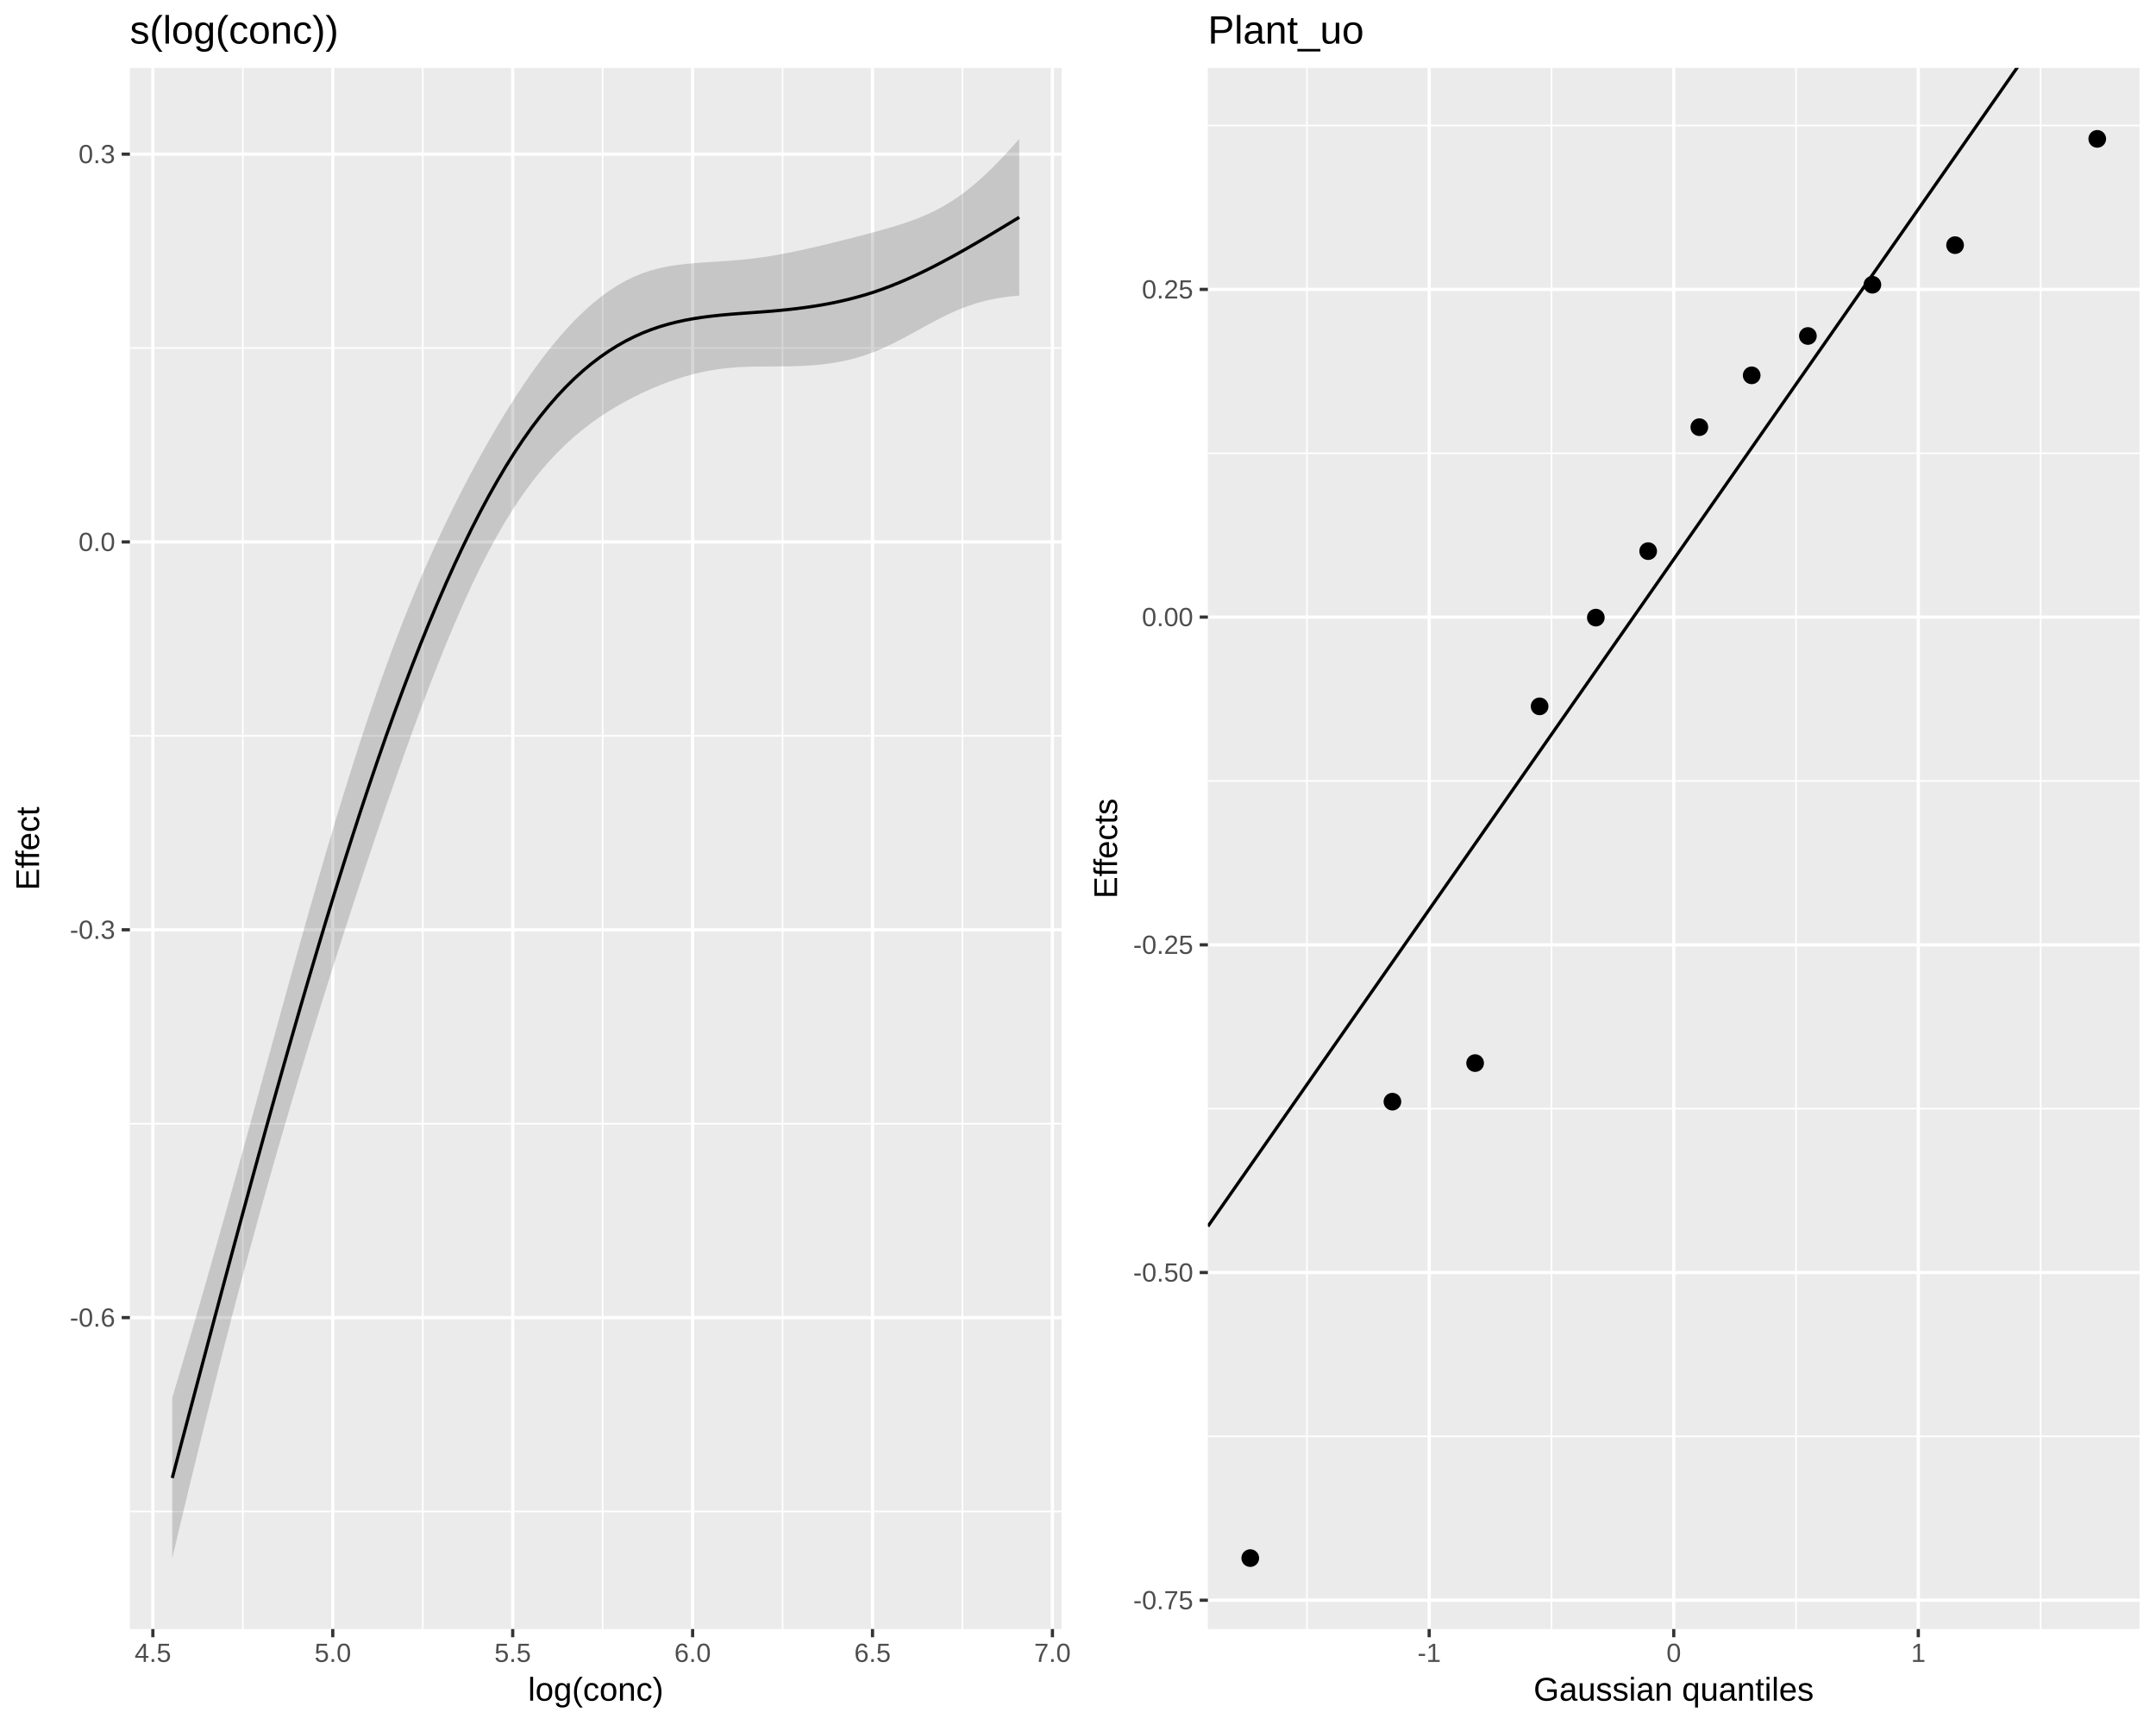
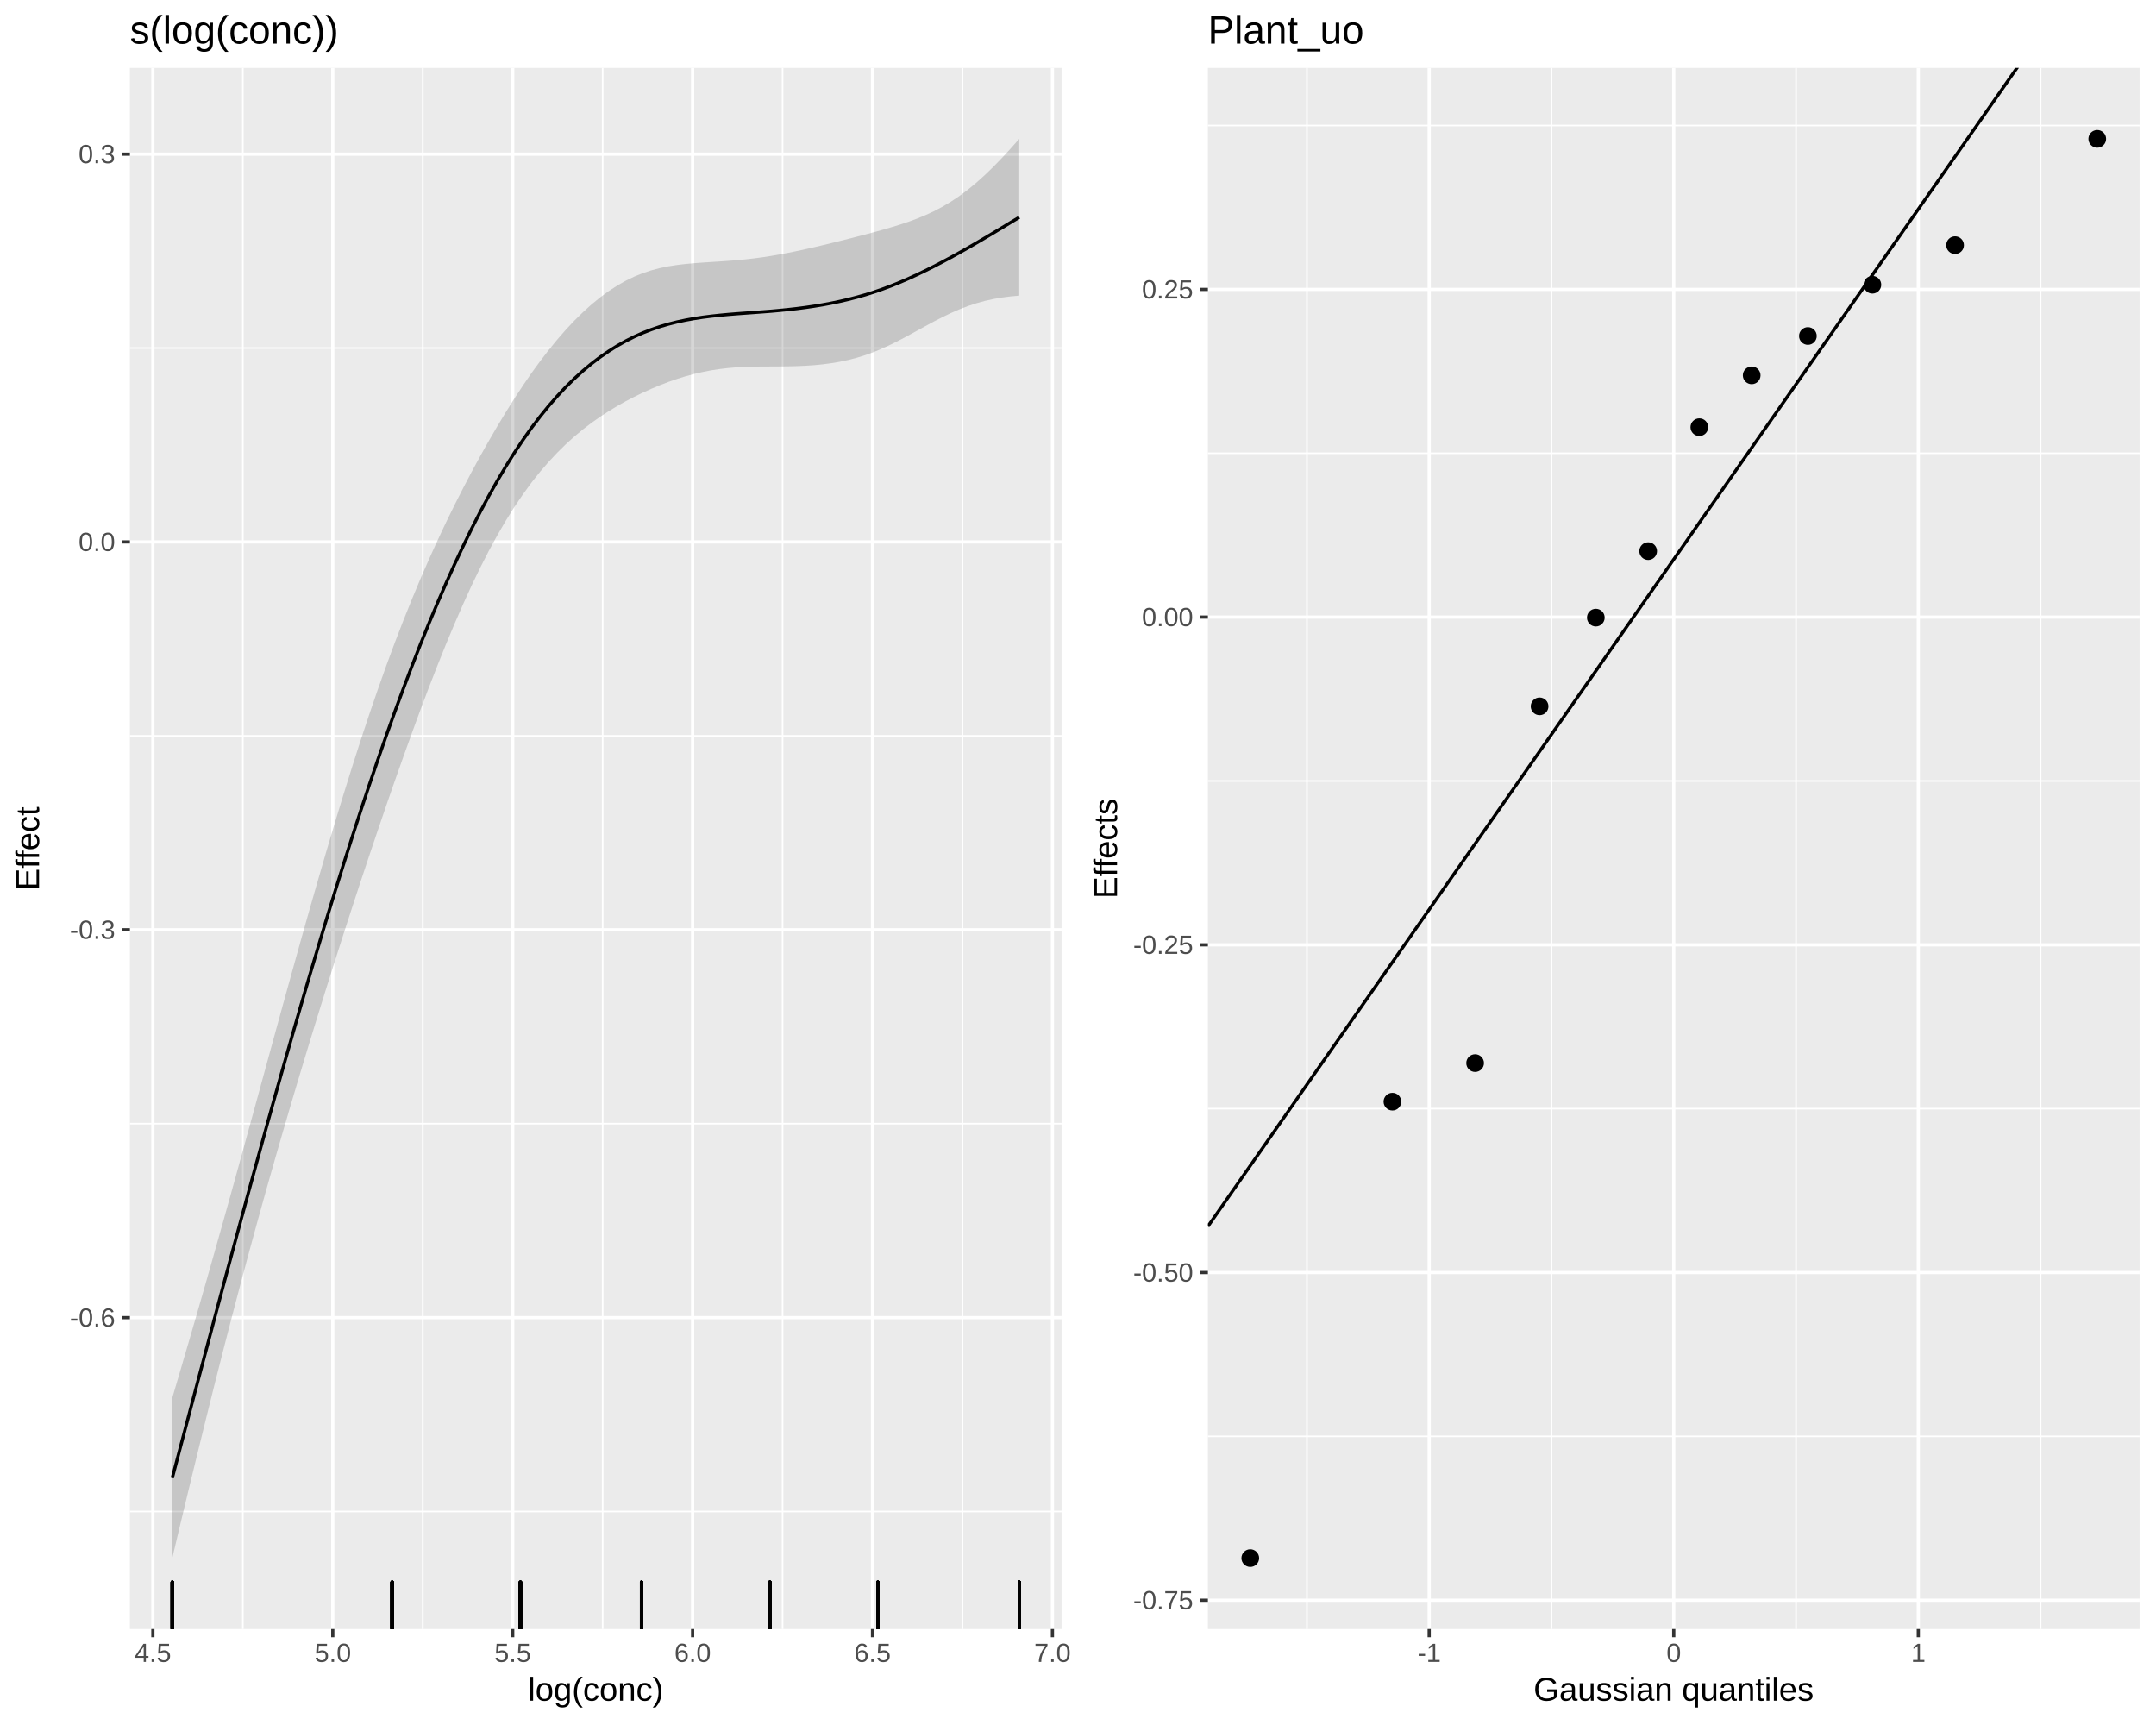
<svg xmlns="http://www.w3.org/2000/svg" viewBox="0 0 720.00 576.00">
  <defs>
    <style type="text/css">
    line, polyline, polygon, path, rect, circle {
      fill: none;
      stroke: #000000;
      stroke-linecap: round;
      stroke-linejoin: round;
      stroke-miterlimit: 10.00;
    }
  </style>
  </defs>
  <rect width="100%" height="100%" style="stroke: none; fill: #FFFFFF;" />
  <defs>
    <clipPath id="cpMC4wMHwzNjAuMDB8NTc2LjAwfDAuMDA=">
      <rect x="0.00" y="0.00" width="360.00" height="576.00" />
    </clipPath>
  </defs>
  <rect x="0.00" y="0.00" width="360.00" height="576.00" style="stroke-width: 1.07; stroke: #FFFFFF; fill: #FFFFFF;" clip-path="url(#cpMC4wMHwzNjAuMDB8NTc2LjAwfDAuMDA=)" />
  <defs>
    <clipPath id="cpMC4wMHw3MjAuMDB8NTc2LjAwfDAuMDA=">
      <rect x="0.00" y="0.00" width="720.00" height="576.00" />
    </clipPath>
  </defs>
  <defs>
    <clipPath id="cpNDMuMzh8MzU0LjUyfDU0My45NnwyMi42OA==">
      <rect x="43.38" y="22.68" width="311.14" height="521.28" />
    </clipPath>
  </defs>
  <rect x="43.38" y="22.68" width="311.14" height="521.28" style="stroke-width: 1.07; stroke: none; fill: #EBEBEB;" clip-path="url(#cpNDMuMzh8MzU0LjUyfDU0My45NnwyMi42OA==)" />
  <polyline points="43.38,504.71 354.52,504.71 " style="stroke-width: 0.53; stroke: #FFFFFF; stroke-linecap: butt;" clip-path="url(#cpNDMuMzh8MzU0LjUyfDU0My45NnwyMi42OA==)" />
  <polyline points="43.38,375.21 354.52,375.21 " style="stroke-width: 0.53; stroke: #FFFFFF; stroke-linecap: butt;" clip-path="url(#cpNDMuMzh8MzU0LjUyfDU0My45NnwyMi42OA==)" />
  <polyline points="43.38,245.71 354.52,245.71 " style="stroke-width: 0.53; stroke: #FFFFFF; stroke-linecap: butt;" clip-path="url(#cpNDMuMzh8MzU0LjUyfDU0My45NnwyMi42OA==)" />
  <polyline points="43.38,116.21 354.52,116.21 " style="stroke-width: 0.53; stroke: #FFFFFF; stroke-linecap: butt;" clip-path="url(#cpNDMuMzh8MzU0LjUyfDU0My45NnwyMi42OA==)" />
  <polyline points="81.09,543.96 81.09,22.68 " style="stroke-width: 0.53; stroke: #FFFFFF; stroke-linecap: butt;" clip-path="url(#cpNDMuMzh8MzU0LjUyfDU0My45NnwyMi42OA==)" />
  <polyline points="141.18,543.96 141.18,22.68 " style="stroke-width: 0.53; stroke: #FFFFFF; stroke-linecap: butt;" clip-path="url(#cpNDMuMzh8MzU0LjUyfDU0My45NnwyMi42OA==)" />
  <polyline points="201.26,543.96 201.26,22.68 " style="stroke-width: 0.53; stroke: #FFFFFF; stroke-linecap: butt;" clip-path="url(#cpNDMuMzh8MzU0LjUyfDU0My45NnwyMi42OA==)" />
  <polyline points="261.34,543.96 261.34,22.68 " style="stroke-width: 0.53; stroke: #FFFFFF; stroke-linecap: butt;" clip-path="url(#cpNDMuMzh8MzU0LjUyfDU0My45NnwyMi42OA==)" />
  <polyline points="321.42,543.96 321.42,22.68 " style="stroke-width: 0.53; stroke: #FFFFFF; stroke-linecap: butt;" clip-path="url(#cpNDMuMzh8MzU0LjUyfDU0My45NnwyMi42OA==)" />
  <polyline points="43.38,439.96 354.52,439.96 " style="stroke-width: 1.07; stroke: #FFFFFF; stroke-linecap: butt;" clip-path="url(#cpNDMuMzh8MzU0LjUyfDU0My45NnwyMi42OA==)" />
  <polyline points="43.38,310.46 354.52,310.46 " style="stroke-width: 1.07; stroke: #FFFFFF; stroke-linecap: butt;" clip-path="url(#cpNDMuMzh8MzU0LjUyfDU0My45NnwyMi42OA==)" />
  <polyline points="43.38,180.96 354.52,180.96 " style="stroke-width: 1.07; stroke: #FFFFFF; stroke-linecap: butt;" clip-path="url(#cpNDMuMzh8MzU0LjUyfDU0My45NnwyMi42OA==)" />
  <polyline points="43.38,51.47 354.52,51.47 " style="stroke-width: 1.07; stroke: #FFFFFF; stroke-linecap: butt;" clip-path="url(#cpNDMuMzh8MzU0LjUyfDU0My45NnwyMi42OA==)" />
  <polyline points="51.05,543.96 51.05,22.68 " style="stroke-width: 1.07; stroke: #FFFFFF; stroke-linecap: butt;" clip-path="url(#cpNDMuMzh8MzU0LjUyfDU0My45NnwyMi42OA==)" />
  <polyline points="111.13,543.96 111.13,22.68 " style="stroke-width: 1.07; stroke: #FFFFFF; stroke-linecap: butt;" clip-path="url(#cpNDMuMzh8MzU0LjUyfDU0My45NnwyMi42OA==)" />
  <polyline points="171.22,543.96 171.22,22.68 " style="stroke-width: 1.07; stroke: #FFFFFF; stroke-linecap: butt;" clip-path="url(#cpNDMuMzh8MzU0LjUyfDU0My45NnwyMi42OA==)" />
  <polyline points="231.30,543.96 231.30,22.68 " style="stroke-width: 1.07; stroke: #FFFFFF; stroke-linecap: butt;" clip-path="url(#cpNDMuMzh8MzU0LjUyfDU0My45NnwyMi42OA==)" />
  <polyline points="291.38,543.96 291.38,22.68 " style="stroke-width: 1.07; stroke: #FFFFFF; stroke-linecap: butt;" clip-path="url(#cpNDMuMzh8MzU0LjUyfDU0My45NnwyMi42OA==)" />
  <polyline points="351.46,543.96 351.46,22.68 " style="stroke-width: 1.07; stroke: #FFFFFF; stroke-linecap: butt;" clip-path="url(#cpNDMuMzh8MzU0LjUyfDU0My45NnwyMi42OA==)" />
  <polygon points="57.53,466.77 60.38,457.10 63.24,447.35 66.10,437.50 68.96,427.56 71.81,417.51 74.67,407.38 77.53,397.15 80.38,386.84 83.24,376.47 86.10,366.06 88.95,355.63 91.81,345.21 94.67,334.82 97.53,324.50 100.38,314.27 103.24,304.16 106.10,294.20 108.95,284.40 111.81,274.80 114.67,265.42 117.53,256.27 120.38,247.38 123.24,238.76 126.10,230.43 128.95,222.40 131.81,214.68 134.67,207.27 137.53,200.16 140.38,193.34 143.24,186.79 146.10,180.50 148.95,174.44 151.81,168.61 154.67,162.98 157.52,157.54 160.38,152.29 163.24,147.21 166.10,142.30 168.95,137.57 171.81,133.03 174.67,128.68 177.52,124.53 180.38,120.60 183.24,116.88 186.10,113.38 188.95,110.10 191.81,107.06 194.67,104.25 197.52,101.67 200.38,99.33 203.24,97.23 206.10,95.37 208.95,93.75 211.81,92.36 214.67,91.20 217.52,90.26 220.38,89.51 223.24,88.92 226.09,88.48 228.95,88.14 231.81,87.88 234.67,87.67 237.52,87.48 240.38,87.30 243.24,87.10 246.09,86.87 248.95,86.60 251.81,86.27 254.67,85.89 257.52,85.45 260.38,84.95 263.24,84.41 266.09,83.83 268.95,83.21 271.81,82.56 274.67,81.89 277.52,81.20 280.38,80.49 283.24,79.77 286.09,79.04 288.95,78.30 291.81,77.53 294.66,76.75 297.52,75.92 300.38,75.05 303.24,74.10 306.09,73.05 308.95,71.88 311.81,70.56 314.66,69.06 317.52,67.37 320.38,65.46 323.24,63.32 326.09,60.96 328.95,58.39 331.81,55.62 334.66,52.68 337.52,49.59 340.38,46.37 340.38,98.72 337.52,98.97 334.66,99.34 331.81,99.83 328.95,100.46 326.09,101.25 323.24,102.19 320.38,103.29 317.52,104.54 314.66,105.92 311.81,107.39 308.95,108.94 306.09,110.51 303.24,112.07 300.38,113.59 297.52,115.03 294.66,116.35 291.81,117.54 288.95,118.58 286.09,119.46 283.24,120.20 280.38,120.81 277.52,121.29 274.67,121.66 271.81,121.94 268.95,122.13 266.09,122.25 263.24,122.32 260.38,122.35 257.52,122.37 254.67,122.38 251.81,122.41 248.95,122.50 246.09,122.64 243.24,122.88 240.38,123.21 237.52,123.65 234.67,124.20 231.81,124.86 228.95,125.64 226.09,126.53 223.24,127.52 220.38,128.62 217.52,129.82 214.67,131.11 211.81,132.50 208.95,133.99 206.10,135.59 203.24,137.32 200.38,139.18 197.52,141.20 194.67,143.39 191.81,145.76 188.95,148.34 186.10,151.15 183.24,154.20 180.38,157.51 177.52,161.11 174.67,165.02 171.81,169.24 168.95,173.80 166.10,178.71 163.24,183.95 160.38,189.54 157.52,195.47 154.67,201.71 151.81,208.26 148.95,215.09 146.10,222.19 143.24,229.52 140.38,237.08 137.53,244.84 134.67,252.77 131.81,260.86 128.95,269.09 126.10,277.45 123.24,285.92 120.38,294.52 117.53,303.22 114.67,312.04 111.81,320.97 108.95,330.02 106.10,339.19 103.24,348.49 100.38,357.92 97.53,367.49 94.67,377.22 91.81,387.11 88.95,397.17 86.10,407.42 83.24,417.87 80.38,428.51 77.53,439.36 74.67,450.41 71.81,461.65 68.96,473.07 66.10,484.67 63.24,496.41 60.38,508.28 57.53,520.27 " style="stroke-width: 1.07; stroke: none; fill: #333333; fill-opacity: 0.20;" clip-path="url(#cpNDMuMzh8MzU0LjUyfDU0My45NnwyMi42OA==)" />
  <polyline points="57.53,493.52 60.38,482.69 63.24,471.88 66.10,461.09 68.96,450.32 71.81,439.58 74.67,428.89 77.53,418.25 80.38,407.68 83.24,397.17 86.10,386.74 88.95,376.40 91.81,366.16 94.67,356.02 97.53,346.00 100.38,336.09 103.24,326.32 106.10,316.69 108.95,307.21 111.81,297.89 114.67,288.73 117.53,279.75 120.38,270.95 123.24,262.34 126.10,253.94 128.95,245.75 131.81,237.77 134.67,230.02 137.53,222.50 140.38,215.21 143.24,208.16 146.10,201.34 148.95,194.77 151.81,188.43 154.67,182.34 157.52,176.50 160.38,170.92 163.24,165.58 166.10,160.51 168.95,155.69 171.81,151.13 174.67,146.85 177.52,142.82 180.38,139.06 183.24,135.54 186.10,132.26 188.95,129.22 191.81,126.41 194.67,123.82 197.52,121.44 200.38,119.26 203.24,117.28 206.10,115.48 208.95,113.87 211.81,112.43 214.67,111.15 217.52,110.04 220.38,109.06 223.24,108.22 226.09,107.50 228.95,106.89 231.81,106.37 234.67,105.93 237.52,105.57 240.38,105.26 243.24,104.99 246.09,104.76 248.95,104.55 251.81,104.34 254.67,104.13 257.52,103.91 260.38,103.65 263.24,103.36 266.09,103.04 268.95,102.67 271.81,102.25 274.67,101.78 277.52,101.25 280.38,100.65 283.24,99.99 286.09,99.25 288.95,98.44 291.81,97.54 294.66,96.55 297.52,95.48 300.38,94.32 303.24,93.09 306.09,91.78 308.95,90.41 311.81,88.98 314.66,87.49 317.52,85.96 320.38,84.38 323.24,82.76 326.09,81.11 328.95,79.43 331.81,77.73 334.66,76.01 337.52,74.28 340.38,72.55 " style="stroke-width: 1.07; stroke-linecap: butt;" clip-path="url(#cpNDMuMzh8MzU0LjUyfDU0My45NnwyMi42OA==)" />
+   <line x1="57.53" y1="543.96" x2="57.53" y2="528.32" style="stroke-width: 1.07;" clip-path="url(#cpNDMuMzh8MzU0LjUyfDU0My45NnwyMi42OA==)" />
+   <line x1="130.94" y1="543.96" x2="130.94" y2="528.32" style="stroke-width: 1.07;" clip-path="url(#cpNDMuMzh8MzU0LjUyfDU0My45NnwyMi42OA==)" />
+   <line x1="173.80" y1="543.96" x2="173.80" y2="528.32" style="stroke-width: 1.07;" clip-path="url(#cpNDMuMzh8MzU0LjUyfDU0My45NnwyMi42OA==)" />
+   <line x1="214.23" y1="543.96" x2="214.23" y2="528.32" style="stroke-width: 1.07;" clip-path="url(#cpNDMuMzh8MzU0LjUyfDU0My45NnwyMi42OA==)" />
+   <line x1="257.09" y1="543.96" x2="257.09" y2="528.32" style="stroke-width: 1.07;" clip-path="url(#cpNDMuMzh8MzU0LjUyfDU0My45NnwyMi42OA==)" />
+   <line x1="293.15" y1="543.96" x2="293.15" y2="528.32" style="stroke-width: 1.07;" clip-path="url(#cpNDMuMzh8MzU0LjUyfDU0My45NnwyMi42OA==)" />
+   <line x1="340.38" y1="543.96" x2="340.38" y2="528.32" style="stroke-width: 1.07;" clip-path="url(#cpNDMuMzh8MzU0LjUyfDU0My45NnwyMi42OA==)" />
+   <line x1="57.53" y1="543.96" x2="57.53" y2="528.32" style="stroke-width: 1.07;" clip-path="url(#cpNDMuMzh8MzU0LjUyfDU0My45NnwyMi42OA==)" />
+   <line x1="130.94" y1="543.96" x2="130.94" y2="528.32" style="stroke-width: 1.07;" clip-path="url(#cpNDMuMzh8MzU0LjUyfDU0My45NnwyMi42OA==)" />
+   <line x1="173.80" y1="543.96" x2="173.80" y2="528.32" style="stroke-width: 1.07;" clip-path="url(#cpNDMuMzh8MzU0LjUyfDU0My45NnwyMi42OA==)" />
+   <line x1="214.23" y1="543.96" x2="214.23" y2="528.32" style="stroke-width: 1.07;" clip-path="url(#cpNDMuMzh8MzU0LjUyfDU0My45NnwyMi42OA==)" />
+   <line x1="257.09" y1="543.96" x2="257.09" y2="528.32" style="stroke-width: 1.07;" clip-path="url(#cpNDMuMzh8MzU0LjUyfDU0My45NnwyMi42OA==)" />
+   <line x1="293.15" y1="543.96" x2="293.15" y2="528.32" style="stroke-width: 1.07;" clip-path="url(#cpNDMuMzh8MzU0LjUyfDU0My45NnwyMi42OA==)" />
+   <line x1="340.38" y1="543.96" x2="340.38" y2="528.32" style="stroke-width: 1.07;" clip-path="url(#cpNDMuMzh8MzU0LjUyfDU0My45NnwyMi42OA==)" />
+   <line x1="57.53" y1="543.96" x2="57.53" y2="528.32" style="stroke-width: 1.07;" clip-path="url(#cpNDMuMzh8MzU0LjUyfDU0My45NnwyMi42OA==)" />
+   <line x1="130.94" y1="543.96" x2="130.94" y2="528.32" style="stroke-width: 1.07;" clip-path="url(#cpNDMuMzh8MzU0LjUyfDU0My45NnwyMi42OA==)" />
+   <line x1="173.80" y1="543.96" x2="173.80" y2="528.32" style="stroke-width: 1.07;" clip-path="url(#cpNDMuMzh8MzU0LjUyfDU0My45NnwyMi42OA==)" />
+   <line x1="214.23" y1="543.96" x2="214.23" y2="528.32" style="stroke-width: 1.07;" clip-path="url(#cpNDMuMzh8MzU0LjUyfDU0My45NnwyMi42OA==)" />
+   <line x1="257.09" y1="543.96" x2="257.09" y2="528.32" style="stroke-width: 1.07;" clip-path="url(#cpNDMuMzh8MzU0LjUyfDU0My45NnwyMi42OA==)" />
+   <line x1="293.15" y1="543.96" x2="293.15" y2="528.32" style="stroke-width: 1.07;" clip-path="url(#cpNDMuMzh8MzU0LjUyfDU0My45NnwyMi42OA==)" />
+   <line x1="340.38" y1="543.96" x2="340.38" y2="528.32" style="stroke-width: 1.07;" clip-path="url(#cpNDMuMzh8MzU0LjUyfDU0My45NnwyMi42OA==)" />
+   <line x1="57.53" y1="543.96" x2="57.53" y2="528.32" style="stroke-width: 1.07;" clip-path="url(#cpNDMuMzh8MzU0LjUyfDU0My45NnwyMi42OA==)" />
+   <line x1="130.94" y1="543.96" x2="130.94" y2="528.32" style="stroke-width: 1.07;" clip-path="url(#cpNDMuMzh8MzU0LjUyfDU0My45NnwyMi42OA==)" />
+   <line x1="173.80" y1="543.96" x2="173.80" y2="528.32" style="stroke-width: 1.07;" clip-path="url(#cpNDMuMzh8MzU0LjUyfDU0My45NnwyMi42OA==)" />
+   <line x1="214.23" y1="543.96" x2="214.23" y2="528.32" style="stroke-width: 1.07;" clip-path="url(#cpNDMuMzh8MzU0LjUyfDU0My45NnwyMi42OA==)" />
+   <line x1="257.09" y1="543.96" x2="257.09" y2="528.32" style="stroke-width: 1.07;" clip-path="url(#cpNDMuMzh8MzU0LjUyfDU0My45NnwyMi42OA==)" />
+   <line x1="293.15" y1="543.96" x2="293.15" y2="528.32" style="stroke-width: 1.07;" clip-path="url(#cpNDMuMzh8MzU0LjUyfDU0My45NnwyMi42OA==)" />
+   <line x1="340.38" y1="543.96" x2="340.38" y2="528.32" style="stroke-width: 1.07;" clip-path="url(#cpNDMuMzh8MzU0LjUyfDU0My45NnwyMi42OA==)" />
+   <line x1="57.53" y1="543.96" x2="57.53" y2="528.32" style="stroke-width: 1.07;" clip-path="url(#cpNDMuMzh8MzU0LjUyfDU0My45NnwyMi42OA==)" />
+   <line x1="130.94" y1="543.96" x2="130.94" y2="528.32" style="stroke-width: 1.07;" clip-path="url(#cpNDMuMzh8MzU0LjUyfDU0My45NnwyMi42OA==)" />
+   <line x1="173.80" y1="543.96" x2="173.80" y2="528.32" style="stroke-width: 1.07;" clip-path="url(#cpNDMuMzh8MzU0LjUyfDU0My45NnwyMi42OA==)" />
+   <line x1="214.23" y1="543.96" x2="214.23" y2="528.32" style="stroke-width: 1.07;" clip-path="url(#cpNDMuMzh8MzU0LjUyfDU0My45NnwyMi42OA==)" />
+   <line x1="257.09" y1="543.96" x2="257.09" y2="528.32" style="stroke-width: 1.07;" clip-path="url(#cpNDMuMzh8MzU0LjUyfDU0My45NnwyMi42OA==)" />
+   <line x1="293.15" y1="543.96" x2="293.15" y2="528.32" style="stroke-width: 1.07;" clip-path="url(#cpNDMuMzh8MzU0LjUyfDU0My45NnwyMi42OA==)" />
+   <line x1="340.38" y1="543.96" x2="340.38" y2="528.32" style="stroke-width: 1.07;" clip-path="url(#cpNDMuMzh8MzU0LjUyfDU0My45NnwyMi42OA==)" />
+   <line x1="57.53" y1="543.96" x2="57.53" y2="528.32" style="stroke-width: 1.07;" clip-path="url(#cpNDMuMzh8MzU0LjUyfDU0My45NnwyMi42OA==)" />
+   <line x1="130.94" y1="543.96" x2="130.94" y2="528.32" style="stroke-width: 1.07;" clip-path="url(#cpNDMuMzh8MzU0LjUyfDU0My45NnwyMi42OA==)" />
+   <line x1="173.80" y1="543.96" x2="173.80" y2="528.32" style="stroke-width: 1.07;" clip-path="url(#cpNDMuMzh8MzU0LjUyfDU0My45NnwyMi42OA==)" />
+   <line x1="214.23" y1="543.96" x2="214.23" y2="528.32" style="stroke-width: 1.07;" clip-path="url(#cpNDMuMzh8MzU0LjUyfDU0My45NnwyMi42OA==)" />
+   <line x1="257.09" y1="543.96" x2="257.09" y2="528.32" style="stroke-width: 1.07;" clip-path="url(#cpNDMuMzh8MzU0LjUyfDU0My45NnwyMi42OA==)" />
+   <line x1="293.15" y1="543.96" x2="293.15" y2="528.32" style="stroke-width: 1.07;" clip-path="url(#cpNDMuMzh8MzU0LjUyfDU0My45NnwyMi42OA==)" />
+   <line x1="340.38" y1="543.96" x2="340.38" y2="528.32" style="stroke-width: 1.07;" clip-path="url(#cpNDMuMzh8MzU0LjUyfDU0My45NnwyMi42OA==)" />
+   <line x1="57.53" y1="543.96" x2="57.53" y2="528.32" style="stroke-width: 1.07;" clip-path="url(#cpNDMuMzh8MzU0LjUyfDU0My45NnwyMi42OA==)" />
+   <line x1="130.94" y1="543.96" x2="130.94" y2="528.32" style="stroke-width: 1.07;" clip-path="url(#cpNDMuMzh8MzU0LjUyfDU0My45NnwyMi42OA==)" />
+   <line x1="173.80" y1="543.96" x2="173.80" y2="528.32" style="stroke-width: 1.07;" clip-path="url(#cpNDMuMzh8MzU0LjUyfDU0My45NnwyMi42OA==)" />
+   <line x1="214.23" y1="543.96" x2="214.23" y2="528.32" style="stroke-width: 1.07;" clip-path="url(#cpNDMuMzh8MzU0LjUyfDU0My45NnwyMi42OA==)" />
+   <line x1="257.09" y1="543.96" x2="257.09" y2="528.32" style="stroke-width: 1.07;" clip-path="url(#cpNDMuMzh8MzU0LjUyfDU0My45NnwyMi42OA==)" />
+   <line x1="293.15" y1="543.96" x2="293.15" y2="528.32" style="stroke-width: 1.07;" clip-path="url(#cpNDMuMzh8MzU0LjUyfDU0My45NnwyMi42OA==)" />
+   <line x1="340.38" y1="543.96" x2="340.38" y2="528.32" style="stroke-width: 1.07;" clip-path="url(#cpNDMuMzh8MzU0LjUyfDU0My45NnwyMi42OA==)" />
+   <line x1="57.53" y1="543.96" x2="57.53" y2="528.32" style="stroke-width: 1.07;" clip-path="url(#cpNDMuMzh8MzU0LjUyfDU0My45NnwyMi42OA==)" />
+   <line x1="130.94" y1="543.96" x2="130.94" y2="528.32" style="stroke-width: 1.07;" clip-path="url(#cpNDMuMzh8MzU0LjUyfDU0My45NnwyMi42OA==)" />
+   <line x1="173.80" y1="543.96" x2="173.80" y2="528.32" style="stroke-width: 1.07;" clip-path="url(#cpNDMuMzh8MzU0LjUyfDU0My45NnwyMi42OA==)" />
+   <line x1="214.23" y1="543.96" x2="214.23" y2="528.32" style="stroke-width: 1.07;" clip-path="url(#cpNDMuMzh8MzU0LjUyfDU0My45NnwyMi42OA==)" />
+   <line x1="257.09" y1="543.96" x2="257.09" y2="528.32" style="stroke-width: 1.07;" clip-path="url(#cpNDMuMzh8MzU0LjUyfDU0My45NnwyMi42OA==)" />
+   <line x1="293.15" y1="543.96" x2="293.15" y2="528.32" style="stroke-width: 1.07;" clip-path="url(#cpNDMuMzh8MzU0LjUyfDU0My45NnwyMi42OA==)" />
+   <line x1="340.38" y1="543.96" x2="340.38" y2="528.32" style="stroke-width: 1.07;" clip-path="url(#cpNDMuMzh8MzU0LjUyfDU0My45NnwyMi42OA==)" />
+   <line x1="57.53" y1="543.96" x2="57.53" y2="528.32" style="stroke-width: 1.07;" clip-path="url(#cpNDMuMzh8MzU0LjUyfDU0My45NnwyMi42OA==)" />
+   <line x1="130.94" y1="543.96" x2="130.94" y2="528.32" style="stroke-width: 1.07;" clip-path="url(#cpNDMuMzh8MzU0LjUyfDU0My45NnwyMi42OA==)" />
+   <line x1="173.80" y1="543.96" x2="173.80" y2="528.32" style="stroke-width: 1.07;" clip-path="url(#cpNDMuMzh8MzU0LjUyfDU0My45NnwyMi42OA==)" />
+   <line x1="214.23" y1="543.96" x2="214.23" y2="528.32" style="stroke-width: 1.07;" clip-path="url(#cpNDMuMzh8MzU0LjUyfDU0My45NnwyMi42OA==)" />
+   <line x1="257.09" y1="543.96" x2="257.09" y2="528.32" style="stroke-width: 1.07;" clip-path="url(#cpNDMuMzh8MzU0LjUyfDU0My45NnwyMi42OA==)" />
+   <line x1="293.15" y1="543.96" x2="293.15" y2="528.32" style="stroke-width: 1.07;" clip-path="url(#cpNDMuMzh8MzU0LjUyfDU0My45NnwyMi42OA==)" />
+   <line x1="340.38" y1="543.96" x2="340.38" y2="528.32" style="stroke-width: 1.07;" clip-path="url(#cpNDMuMzh8MzU0LjUyfDU0My45NnwyMi42OA==)" />
+   <line x1="57.53" y1="543.96" x2="57.53" y2="528.32" style="stroke-width: 1.07;" clip-path="url(#cpNDMuMzh8MzU0LjUyfDU0My45NnwyMi42OA==)" />
+   <line x1="130.94" y1="543.96" x2="130.94" y2="528.32" style="stroke-width: 1.07;" clip-path="url(#cpNDMuMzh8MzU0LjUyfDU0My45NnwyMi42OA==)" />
+   <line x1="173.80" y1="543.96" x2="173.80" y2="528.32" style="stroke-width: 1.07;" clip-path="url(#cpNDMuMzh8MzU0LjUyfDU0My45NnwyMi42OA==)" />
+   <line x1="214.23" y1="543.96" x2="214.23" y2="528.32" style="stroke-width: 1.07;" clip-path="url(#cpNDMuMzh8MzU0LjUyfDU0My45NnwyMi42OA==)" />
+   <line x1="257.09" y1="543.96" x2="257.09" y2="528.32" style="stroke-width: 1.07;" clip-path="url(#cpNDMuMzh8MzU0LjUyfDU0My45NnwyMi42OA==)" />
+   <line x1="293.15" y1="543.96" x2="293.15" y2="528.32" style="stroke-width: 1.07;" clip-path="url(#cpNDMuMzh8MzU0LjUyfDU0My45NnwyMi42OA==)" />
+   <line x1="340.38" y1="543.96" x2="340.38" y2="528.32" style="stroke-width: 1.07;" clip-path="url(#cpNDMuMzh8MzU0LjUyfDU0My45NnwyMi42OA==)" />
+   <line x1="57.53" y1="543.96" x2="57.53" y2="528.32" style="stroke-width: 1.07;" clip-path="url(#cpNDMuMzh8MzU0LjUyfDU0My45NnwyMi42OA==)" />
+   <line x1="130.94" y1="543.96" x2="130.94" y2="528.32" style="stroke-width: 1.07;" clip-path="url(#cpNDMuMzh8MzU0LjUyfDU0My45NnwyMi42OA==)" />
+   <line x1="173.80" y1="543.96" x2="173.80" y2="528.32" style="stroke-width: 1.07;" clip-path="url(#cpNDMuMzh8MzU0LjUyfDU0My45NnwyMi42OA==)" />
+   <line x1="214.23" y1="543.96" x2="214.23" y2="528.32" style="stroke-width: 1.07;" clip-path="url(#cpNDMuMzh8MzU0LjUyfDU0My45NnwyMi42OA==)" />
+   <line x1="257.09" y1="543.96" x2="257.09" y2="528.32" style="stroke-width: 1.07;" clip-path="url(#cpNDMuMzh8MzU0LjUyfDU0My45NnwyMi42OA==)" />
+   <line x1="293.15" y1="543.96" x2="293.15" y2="528.32" style="stroke-width: 1.07;" clip-path="url(#cpNDMuMzh8MzU0LjUyfDU0My45NnwyMi42OA==)" />
+   <line x1="340.38" y1="543.96" x2="340.38" y2="528.32" style="stroke-width: 1.07;" clip-path="url(#cpNDMuMzh8MzU0LjUyfDU0My45NnwyMi42OA==)" />
+   <line x1="57.53" y1="543.96" x2="57.53" y2="528.32" style="stroke-width: 1.07;" clip-path="url(#cpNDMuMzh8MzU0LjUyfDU0My45NnwyMi42OA==)" />
+   <line x1="130.94" y1="543.96" x2="130.94" y2="528.32" style="stroke-width: 1.07;" clip-path="url(#cpNDMuMzh8MzU0LjUyfDU0My45NnwyMi42OA==)" />
+   <line x1="173.80" y1="543.96" x2="173.80" y2="528.32" style="stroke-width: 1.07;" clip-path="url(#cpNDMuMzh8MzU0LjUyfDU0My45NnwyMi42OA==)" />
+   <line x1="214.23" y1="543.96" x2="214.23" y2="528.32" style="stroke-width: 1.07;" clip-path="url(#cpNDMuMzh8MzU0LjUyfDU0My45NnwyMi42OA==)" />
+   <line x1="257.09" y1="543.96" x2="257.09" y2="528.32" style="stroke-width: 1.07;" clip-path="url(#cpNDMuMzh8MzU0LjUyfDU0My45NnwyMi42OA==)" />
+   <line x1="293.15" y1="543.96" x2="293.15" y2="528.32" style="stroke-width: 1.07;" clip-path="url(#cpNDMuMzh8MzU0LjUyfDU0My45NnwyMi42OA==)" />
+   <line x1="340.38" y1="543.96" x2="340.38" y2="528.32" style="stroke-width: 1.07;" clip-path="url(#cpNDMuMzh8MzU0LjUyfDU0My45NnwyMi42OA==)" />
  <defs>
    <clipPath id="cpMC4wMHw3MjAuMDB8NTc2LjAwfDAuMDA=">
      <rect x="0.00" y="0.00" width="720.00" height="576.00" />
    </clipPath>
  </defs>
  <g clip-path="url(#cpMC4wMHw3MjAuMDB8NTc2LjAwfDAuMDA=)">
    <text x="23.31" y="442.99" style="font-size: 8.80px; fill: #4D4D4D; font-family: Liberation Sans;" textLength="15.14px" lengthAdjust="spacingAndGlyphs">-0.6</text>
  </g>
  <g clip-path="url(#cpMC4wMHw3MjAuMDB8NTc2LjAwfDAuMDA=)">
    <text x="23.31" y="313.49" style="font-size: 8.80px; fill: #4D4D4D; font-family: Liberation Sans;" textLength="15.14px" lengthAdjust="spacingAndGlyphs">-0.3</text>
  </g>
  <g clip-path="url(#cpMC4wMHw3MjAuMDB8NTc2LjAwfDAuMDA=)">
    <text x="26.23" y="183.99" style="font-size: 8.80px; fill: #4D4D4D; font-family: Liberation Sans;" textLength="12.22px" lengthAdjust="spacingAndGlyphs">0.0</text>
  </g>
  <g clip-path="url(#cpMC4wMHw3MjAuMDB8NTc2LjAwfDAuMDA=)">
    <text x="26.23" y="54.49" style="font-size: 8.80px; fill: #4D4D4D; font-family: Liberation Sans;" textLength="12.22px" lengthAdjust="spacingAndGlyphs">0.3</text>
  </g>
  <polyline points="40.64,439.96 43.38,439.96 " style="stroke-width: 1.07; stroke: #333333; stroke-linecap: butt;" clip-path="url(#cpMC4wMHw3MjAuMDB8NTc2LjAwfDAuMDA=)" />
  <polyline points="40.64,310.46 43.38,310.46 " style="stroke-width: 1.07; stroke: #333333; stroke-linecap: butt;" clip-path="url(#cpMC4wMHw3MjAuMDB8NTc2LjAwfDAuMDA=)" />
  <polyline points="40.64,180.96 43.38,180.96 " style="stroke-width: 1.07; stroke: #333333; stroke-linecap: butt;" clip-path="url(#cpMC4wMHw3MjAuMDB8NTc2LjAwfDAuMDA=)" />
  <polyline points="40.64,51.47 43.38,51.47 " style="stroke-width: 1.07; stroke: #333333; stroke-linecap: butt;" clip-path="url(#cpMC4wMHw3MjAuMDB8NTc2LjAwfDAuMDA=)" />
  <polyline points="51.05,546.70 51.05,543.96 " style="stroke-width: 1.07; stroke: #333333; stroke-linecap: butt;" clip-path="url(#cpMC4wMHw3MjAuMDB8NTc2LjAwfDAuMDA=)" />
  <polyline points="111.13,546.70 111.13,543.96 " style="stroke-width: 1.07; stroke: #333333; stroke-linecap: butt;" clip-path="url(#cpMC4wMHw3MjAuMDB8NTc2LjAwfDAuMDA=)" />
  <polyline points="171.22,546.70 171.22,543.96 " style="stroke-width: 1.07; stroke: #333333; stroke-linecap: butt;" clip-path="url(#cpMC4wMHw3MjAuMDB8NTc2LjAwfDAuMDA=)" />
  <polyline points="231.30,546.70 231.30,543.96 " style="stroke-width: 1.07; stroke: #333333; stroke-linecap: butt;" clip-path="url(#cpMC4wMHw3MjAuMDB8NTc2LjAwfDAuMDA=)" />
  <polyline points="291.38,546.70 291.38,543.96 " style="stroke-width: 1.07; stroke: #333333; stroke-linecap: butt;" clip-path="url(#cpMC4wMHw3MjAuMDB8NTc2LjAwfDAuMDA=)" />
  <polyline points="351.46,546.70 351.46,543.96 " style="stroke-width: 1.07; stroke: #333333; stroke-linecap: butt;" clip-path="url(#cpMC4wMHw3MjAuMDB8NTc2LjAwfDAuMDA=)" />
  <g clip-path="url(#cpMC4wMHw3MjAuMDB8NTc2LjAwfDAuMDA=)">
    <text x="44.94" y="554.94" style="font-size: 8.80px; fill: #4D4D4D; font-family: Liberation Sans;" textLength="12.22px" lengthAdjust="spacingAndGlyphs">4.5</text>
  </g>
  <g clip-path="url(#cpMC4wMHw3MjAuMDB8NTc2LjAwfDAuMDA=)">
    <text x="105.03" y="554.94" style="font-size: 8.80px; fill: #4D4D4D; font-family: Liberation Sans;" textLength="12.22px" lengthAdjust="spacingAndGlyphs">5.0</text>
  </g>
  <g clip-path="url(#cpMC4wMHw3MjAuMDB8NTc2LjAwfDAuMDA=)">
    <text x="165.11" y="554.94" style="font-size: 8.80px; fill: #4D4D4D; font-family: Liberation Sans;" textLength="12.22px" lengthAdjust="spacingAndGlyphs">5.5</text>
  </g>
  <g clip-path="url(#cpMC4wMHw3MjAuMDB8NTc2LjAwfDAuMDA=)">
    <text x="225.19" y="554.94" style="font-size: 8.80px; fill: #4D4D4D; font-family: Liberation Sans;" textLength="12.22px" lengthAdjust="spacingAndGlyphs">6.0</text>
  </g>
  <g clip-path="url(#cpMC4wMHw3MjAuMDB8NTc2LjAwfDAuMDA=)">
    <text x="285.27" y="554.94" style="font-size: 8.80px; fill: #4D4D4D; font-family: Liberation Sans;" textLength="12.22px" lengthAdjust="spacingAndGlyphs">6.5</text>
  </g>
  <g clip-path="url(#cpMC4wMHw3MjAuMDB8NTc2LjAwfDAuMDA=)">
    <text x="345.35" y="554.94" style="font-size: 8.80px; fill: #4D4D4D; font-family: Liberation Sans;" textLength="12.22px" lengthAdjust="spacingAndGlyphs">7.0</text>
  </g>
  <g clip-path="url(#cpMC4wMHw3MjAuMDB8NTc2LjAwfDAuMDA=)">
    <text x="176.33" y="567.88" style="font-size: 11.00px; font-family: Liberation Sans;" textLength="45.25px" lengthAdjust="spacingAndGlyphs">log(conc)</text>
  </g>
  <g clip-path="url(#cpMC4wMHw3MjAuMDB8NTc2LjAwfDAuMDA=)">
    <text transform="translate(13.04,297.30) rotate(-90)" style="font-size: 11.00px; font-family: Liberation Sans;" textLength="27.95px" lengthAdjust="spacingAndGlyphs">Effect</text>
  </g>
  <g clip-path="url(#cpMC4wMHw3MjAuMDB8NTc2LjAwfDAuMDA=)">
    <text x="43.38" y="14.56" style="font-size: 13.20px; font-family: Liberation Sans;" textLength="69.59px" lengthAdjust="spacingAndGlyphs">s(log(conc))</text>
  </g>
  <defs>
    <clipPath id="cpMzYwLjAwfDcyMC4wMHw1NzYuMDB8MC4wMA==">
      <rect x="360.00" y="0.00" width="360.00" height="576.00" />
    </clipPath>
  </defs>
  <rect x="360.00" y="0.00" width="360.00" height="576.00" style="stroke-width: 1.07; stroke: #FFFFFF; fill: #FFFFFF;" clip-path="url(#cpMzYwLjAwfDcyMC4wMHw1NzYuMDB8MC4wMA==)" />
  <defs>
    <clipPath id="cpMC4wMHw3MjAuMDB8NTc2LjAwfDAuMDA=">
      <rect x="0.00" y="0.00" width="720.00" height="576.00" />
    </clipPath>
  </defs>
  <defs>
    <clipPath id="cpNDAzLjM4fDcxNC41Mnw1NDMuOTZ8MjIuNjg=">
      <rect x="403.38" y="22.68" width="311.14" height="521.28" />
    </clipPath>
  </defs>
  <rect x="403.38" y="22.68" width="311.14" height="521.28" style="stroke-width: 1.07; stroke: none; fill: #EBEBEB;" clip-path="url(#cpNDAzLjM4fDcxNC41Mnw1NDMuOTZ8MjIuNjg=)" />
  <polyline points="403.38,479.62 714.52,479.62 " style="stroke-width: 0.53; stroke: #FFFFFF; stroke-linecap: butt;" clip-path="url(#cpNDAzLjM4fDcxNC41Mnw1NDMuOTZ8MjIuNjg=)" />
  <polyline points="403.38,370.20 714.52,370.20 " style="stroke-width: 0.53; stroke: #FFFFFF; stroke-linecap: butt;" clip-path="url(#cpNDAzLjM4fDcxNC41Mnw1NDMuOTZ8MjIuNjg=)" />
  <polyline points="403.38,260.77 714.52,260.77 " style="stroke-width: 0.53; stroke: #FFFFFF; stroke-linecap: butt;" clip-path="url(#cpNDAzLjM4fDcxNC41Mnw1NDMuOTZ8MjIuNjg=)" />
  <polyline points="403.38,151.35 714.52,151.35 " style="stroke-width: 0.53; stroke: #FFFFFF; stroke-linecap: butt;" clip-path="url(#cpNDAzLjM4fDcxNC41Mnw1NDMuOTZ8MjIuNjg=)" />
  <polyline points="403.38,41.92 714.52,41.92 " style="stroke-width: 0.53; stroke: #FFFFFF; stroke-linecap: butt;" clip-path="url(#cpNDAzLjM4fDcxNC41Mnw1NDMuOTZ8MjIuNjg=)" />
  <polyline points="436.45,543.96 436.45,22.68 " style="stroke-width: 0.53; stroke: #FFFFFF; stroke-linecap: butt;" clip-path="url(#cpNDAzLjM4fDcxNC41Mnw1NDMuOTZ8MjIuNjg=)" />
  <polyline points="518.12,543.96 518.12,22.68 " style="stroke-width: 0.53; stroke: #FFFFFF; stroke-linecap: butt;" clip-path="url(#cpNDAzLjM4fDcxNC41Mnw1NDMuOTZ8MjIuNjg=)" />
  <polyline points="599.79,543.96 599.79,22.68 " style="stroke-width: 0.53; stroke: #FFFFFF; stroke-linecap: butt;" clip-path="url(#cpNDAzLjM4fDcxNC41Mnw1NDMuOTZ8MjIuNjg=)" />
  <polyline points="681.46,543.96 681.46,22.68 " style="stroke-width: 0.53; stroke: #FFFFFF; stroke-linecap: butt;" clip-path="url(#cpNDAzLjM4fDcxNC41Mnw1NDMuOTZ8MjIuNjg=)" />
  <polyline points="403.38,534.34 714.52,534.34 " style="stroke-width: 1.07; stroke: #FFFFFF; stroke-linecap: butt;" clip-path="url(#cpNDAzLjM4fDcxNC41Mnw1NDMuOTZ8MjIuNjg=)" />
  <polyline points="403.38,424.91 714.52,424.91 " style="stroke-width: 1.07; stroke: #FFFFFF; stroke-linecap: butt;" clip-path="url(#cpNDAzLjM4fDcxNC41Mnw1NDMuOTZ8MjIuNjg=)" />
  <polyline points="403.38,315.49 714.52,315.49 " style="stroke-width: 1.07; stroke: #FFFFFF; stroke-linecap: butt;" clip-path="url(#cpNDAzLjM4fDcxNC41Mnw1NDMuOTZ8MjIuNjg=)" />
  <polyline points="403.38,206.06 714.52,206.06 " style="stroke-width: 1.07; stroke: #FFFFFF; stroke-linecap: butt;" clip-path="url(#cpNDAzLjM4fDcxNC41Mnw1NDMuOTZ8MjIuNjg=)" />
  <polyline points="403.38,96.63 714.52,96.63 " style="stroke-width: 1.07; stroke: #FFFFFF; stroke-linecap: butt;" clip-path="url(#cpNDAzLjM4fDcxNC41Mnw1NDMuOTZ8MjIuNjg=)" />
  <polyline points="477.28,543.96 477.28,22.68 " style="stroke-width: 1.07; stroke: #FFFFFF; stroke-linecap: butt;" clip-path="url(#cpNDAzLjM4fDcxNC41Mnw1NDMuOTZ8MjIuNjg=)" />
  <polyline points="558.95,543.96 558.95,22.68 " style="stroke-width: 1.07; stroke: #FFFFFF; stroke-linecap: butt;" clip-path="url(#cpNDAzLjM4fDcxNC41Mnw1NDMuOTZ8MjIuNjg=)" />
  <polyline points="640.62,543.96 640.62,22.68 " style="stroke-width: 1.07; stroke: #FFFFFF; stroke-linecap: butt;" clip-path="url(#cpNDAzLjM4fDcxNC41Mnw1NDMuOTZ8MjIuNjg=)" />
  <circle cx="417.53" cy="520.27" r="1.95pt" style="stroke-width: 0.71; fill: #000000;" clip-path="url(#cpNDAzLjM4fDcxNC41Mnw1NDMuOTZ8MjIuNjg=)" />
  <circle cx="465.00" cy="367.86" r="1.95pt" style="stroke-width: 0.71; fill: #000000;" clip-path="url(#cpNDAzLjM4fDcxNC41Mnw1NDMuOTZ8MjIuNjg=)" />
  <circle cx="492.62" cy="354.98" r="1.95pt" style="stroke-width: 0.71; fill: #000000;" clip-path="url(#cpNDAzLjM4fDcxNC41Mnw1NDMuOTZ8MjIuNjg=)" />
  <circle cx="514.15" cy="235.86" r="1.95pt" style="stroke-width: 0.71; fill: #000000;" clip-path="url(#cpNDAzLjM4fDcxNC41Mnw1NDMuOTZ8MjIuNjg=)" />
  <circle cx="532.93" cy="206.23" r="1.95pt" style="stroke-width: 0.71; fill: #000000;" clip-path="url(#cpNDAzLjM4fDcxNC41Mnw1NDMuOTZ8MjIuNjg=)" />
  <circle cx="550.41" cy="184.03" r="1.95pt" style="stroke-width: 0.71; fill: #000000;" clip-path="url(#cpNDAzLjM4fDcxNC41Mnw1NDMuOTZ8MjIuNjg=)" />
  <circle cx="567.50" cy="142.64" r="1.95pt" style="stroke-width: 0.71; fill: #000000;" clip-path="url(#cpNDAzLjM4fDcxNC41Mnw1NDMuOTZ8MjIuNjg=)" />
  <circle cx="584.98" cy="125.33" r="1.95pt" style="stroke-width: 0.71; fill: #000000;" clip-path="url(#cpNDAzLjM4fDcxNC41Mnw1NDMuOTZ8MjIuNjg=)" />
  <circle cx="603.75" cy="112.19" r="1.95pt" style="stroke-width: 0.71; fill: #000000;" clip-path="url(#cpNDAzLjM4fDcxNC41Mnw1NDMuOTZ8MjIuNjg=)" />
  <circle cx="625.29" cy="95.08" r="1.95pt" style="stroke-width: 0.71; fill: #000000;" clip-path="url(#cpNDAzLjM4fDcxNC41Mnw1NDMuOTZ8MjIuNjg=)" />
  <circle cx="652.90" cy="81.86" r="1.95pt" style="stroke-width: 0.71; fill: #000000;" clip-path="url(#cpNDAzLjM4fDcxNC41Mnw1NDMuOTZ8MjIuNjg=)" />
  <circle cx="700.38" cy="46.37" r="1.95pt" style="stroke-width: 0.71; fill: #000000;" clip-path="url(#cpNDAzLjM4fDcxNC41Mnw1NDMuOTZ8MjIuNjg=)" />
  <line x1="403.38" y1="409.50" x2="689.41" y2="0.00" style="stroke-width: 1.07; stroke-linecap: butt;" clip-path="url(#cpNDAzLjM4fDcxNC41Mnw1NDMuOTZ8MjIuNjg=)" />
  <defs>
    <clipPath id="cpMC4wMHw3MjAuMDB8NTc2LjAwfDAuMDA=">
      <rect x="0.00" y="0.00" width="720.00" height="576.00" />
    </clipPath>
  </defs>
  <g clip-path="url(#cpMC4wMHw3MjAuMDB8NTc2LjAwfDAuMDA=)">
    <text x="378.42" y="537.36" style="font-size: 8.80px; fill: #4D4D4D; font-family: Liberation Sans;" textLength="20.03px" lengthAdjust="spacingAndGlyphs">-0.75</text>
  </g>
  <g clip-path="url(#cpMC4wMHw3MjAuMDB8NTc2LjAwfDAuMDA=)">
    <text x="378.42" y="427.94" style="font-size: 8.80px; fill: #4D4D4D; font-family: Liberation Sans;" textLength="20.03px" lengthAdjust="spacingAndGlyphs">-0.50</text>
  </g>
  <g clip-path="url(#cpMC4wMHw3MjAuMDB8NTc2LjAwfDAuMDA=)">
    <text x="378.42" y="318.51" style="font-size: 8.80px; fill: #4D4D4D; font-family: Liberation Sans;" textLength="20.03px" lengthAdjust="spacingAndGlyphs">-0.25</text>
  </g>
  <g clip-path="url(#cpMC4wMHw3MjAuMDB8NTc2LjAwfDAuMDA=)">
    <text x="381.34" y="209.08" style="font-size: 8.80px; fill: #4D4D4D; font-family: Liberation Sans;" textLength="17.11px" lengthAdjust="spacingAndGlyphs">0.00</text>
  </g>
  <g clip-path="url(#cpMC4wMHw3MjAuMDB8NTc2LjAwfDAuMDA=)">
    <text x="381.34" y="99.66" style="font-size: 8.80px; fill: #4D4D4D; font-family: Liberation Sans;" textLength="17.11px" lengthAdjust="spacingAndGlyphs">0.25</text>
  </g>
  <polyline points="400.64,534.34 403.38,534.34 " style="stroke-width: 1.07; stroke: #333333; stroke-linecap: butt;" clip-path="url(#cpMC4wMHw3MjAuMDB8NTc2LjAwfDAuMDA=)" />
  <polyline points="400.64,424.91 403.38,424.91 " style="stroke-width: 1.07; stroke: #333333; stroke-linecap: butt;" clip-path="url(#cpMC4wMHw3MjAuMDB8NTc2LjAwfDAuMDA=)" />
  <polyline points="400.64,315.49 403.38,315.49 " style="stroke-width: 1.07; stroke: #333333; stroke-linecap: butt;" clip-path="url(#cpMC4wMHw3MjAuMDB8NTc2LjAwfDAuMDA=)" />
  <polyline points="400.64,206.06 403.38,206.06 " style="stroke-width: 1.07; stroke: #333333; stroke-linecap: butt;" clip-path="url(#cpMC4wMHw3MjAuMDB8NTc2LjAwfDAuMDA=)" />
  <polyline points="400.64,96.63 403.38,96.63 " style="stroke-width: 1.07; stroke: #333333; stroke-linecap: butt;" clip-path="url(#cpMC4wMHw3MjAuMDB8NTc2LjAwfDAuMDA=)" />
  <polyline points="477.28,546.70 477.28,543.96 " style="stroke-width: 1.07; stroke: #333333; stroke-linecap: butt;" clip-path="url(#cpMC4wMHw3MjAuMDB8NTc2LjAwfDAuMDA=)" />
  <polyline points="558.95,546.70 558.95,543.96 " style="stroke-width: 1.07; stroke: #333333; stroke-linecap: butt;" clip-path="url(#cpMC4wMHw3MjAuMDB8NTc2LjAwfDAuMDA=)" />
  <polyline points="640.62,546.70 640.62,543.96 " style="stroke-width: 1.07; stroke: #333333; stroke-linecap: butt;" clip-path="url(#cpMC4wMHw3MjAuMDB8NTc2LjAwfDAuMDA=)" />
  <g clip-path="url(#cpMC4wMHw3MjAuMDB8NTc2LjAwfDAuMDA=)">
    <text x="473.38" y="554.94" style="font-size: 8.80px; fill: #4D4D4D; font-family: Liberation Sans;" textLength="7.81px" lengthAdjust="spacingAndGlyphs">-1</text>
  </g>
  <g clip-path="url(#cpMC4wMHw3MjAuMDB8NTc2LjAwfDAuMDA=)">
    <text x="556.51" y="554.94" style="font-size: 8.80px; fill: #4D4D4D; font-family: Liberation Sans;" textLength="4.89px" lengthAdjust="spacingAndGlyphs">0</text>
  </g>
  <g clip-path="url(#cpMC4wMHw3MjAuMDB8NTc2LjAwfDAuMDA=)">
    <text x="638.18" y="554.94" style="font-size: 8.80px; fill: #4D4D4D; font-family: Liberation Sans;" textLength="4.89px" lengthAdjust="spacingAndGlyphs">1</text>
  </g>
  <g clip-path="url(#cpMC4wMHw3MjAuMDB8NTc2LjAwfDAuMDA=)">
    <text x="512.14" y="567.88" style="font-size: 11.00px; font-family: Liberation Sans;" textLength="93.62px" lengthAdjust="spacingAndGlyphs">Gaussian quantiles</text>
  </g>
  <g clip-path="url(#cpMC4wMHw3MjAuMDB8NTc2LjAwfDAuMDA=)">
    <text transform="translate(373.04,300.05) rotate(-90)" style="font-size: 11.00px; font-family: Liberation Sans;" textLength="33.45px" lengthAdjust="spacingAndGlyphs">Effects</text>
  </g>
  <g clip-path="url(#cpMC4wMHw3MjAuMDB8NTc2LjAwfDAuMDA=)">
    <text x="403.38" y="14.56" style="font-size: 13.20px; font-family: Liberation Sans;" textLength="52.03px" lengthAdjust="spacingAndGlyphs">Plant_uo</text>
  </g>
</svg>
